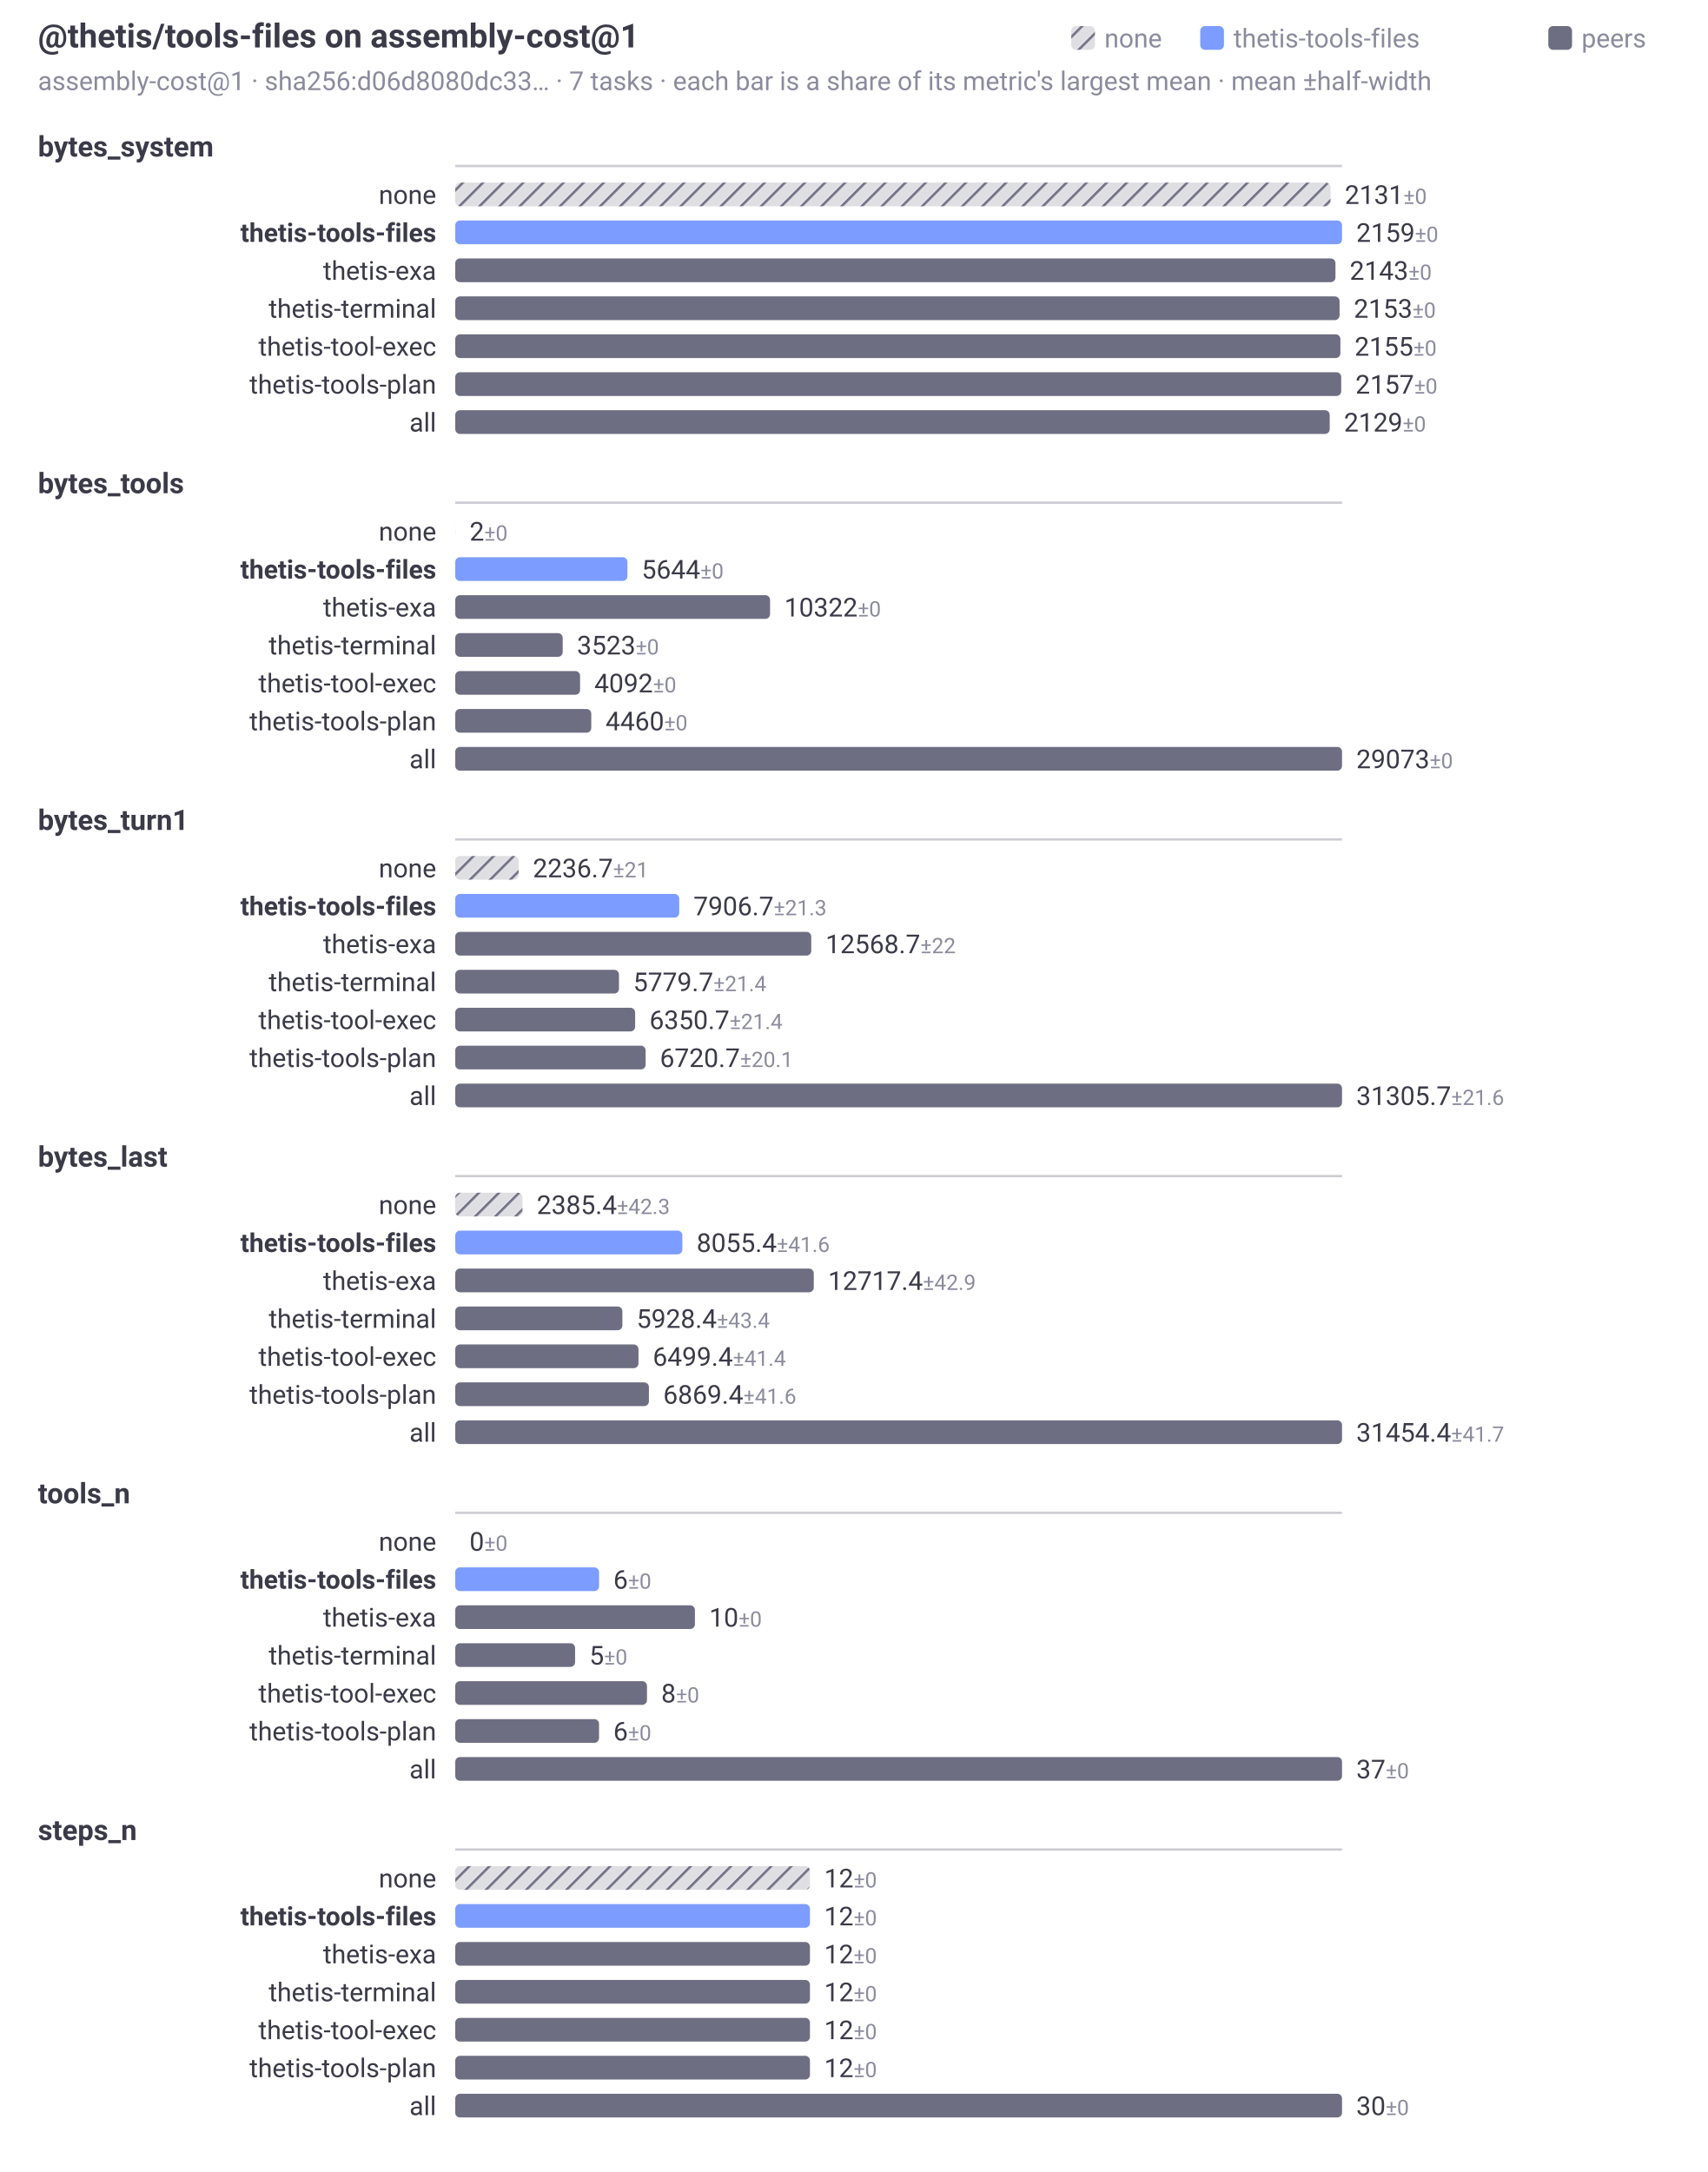
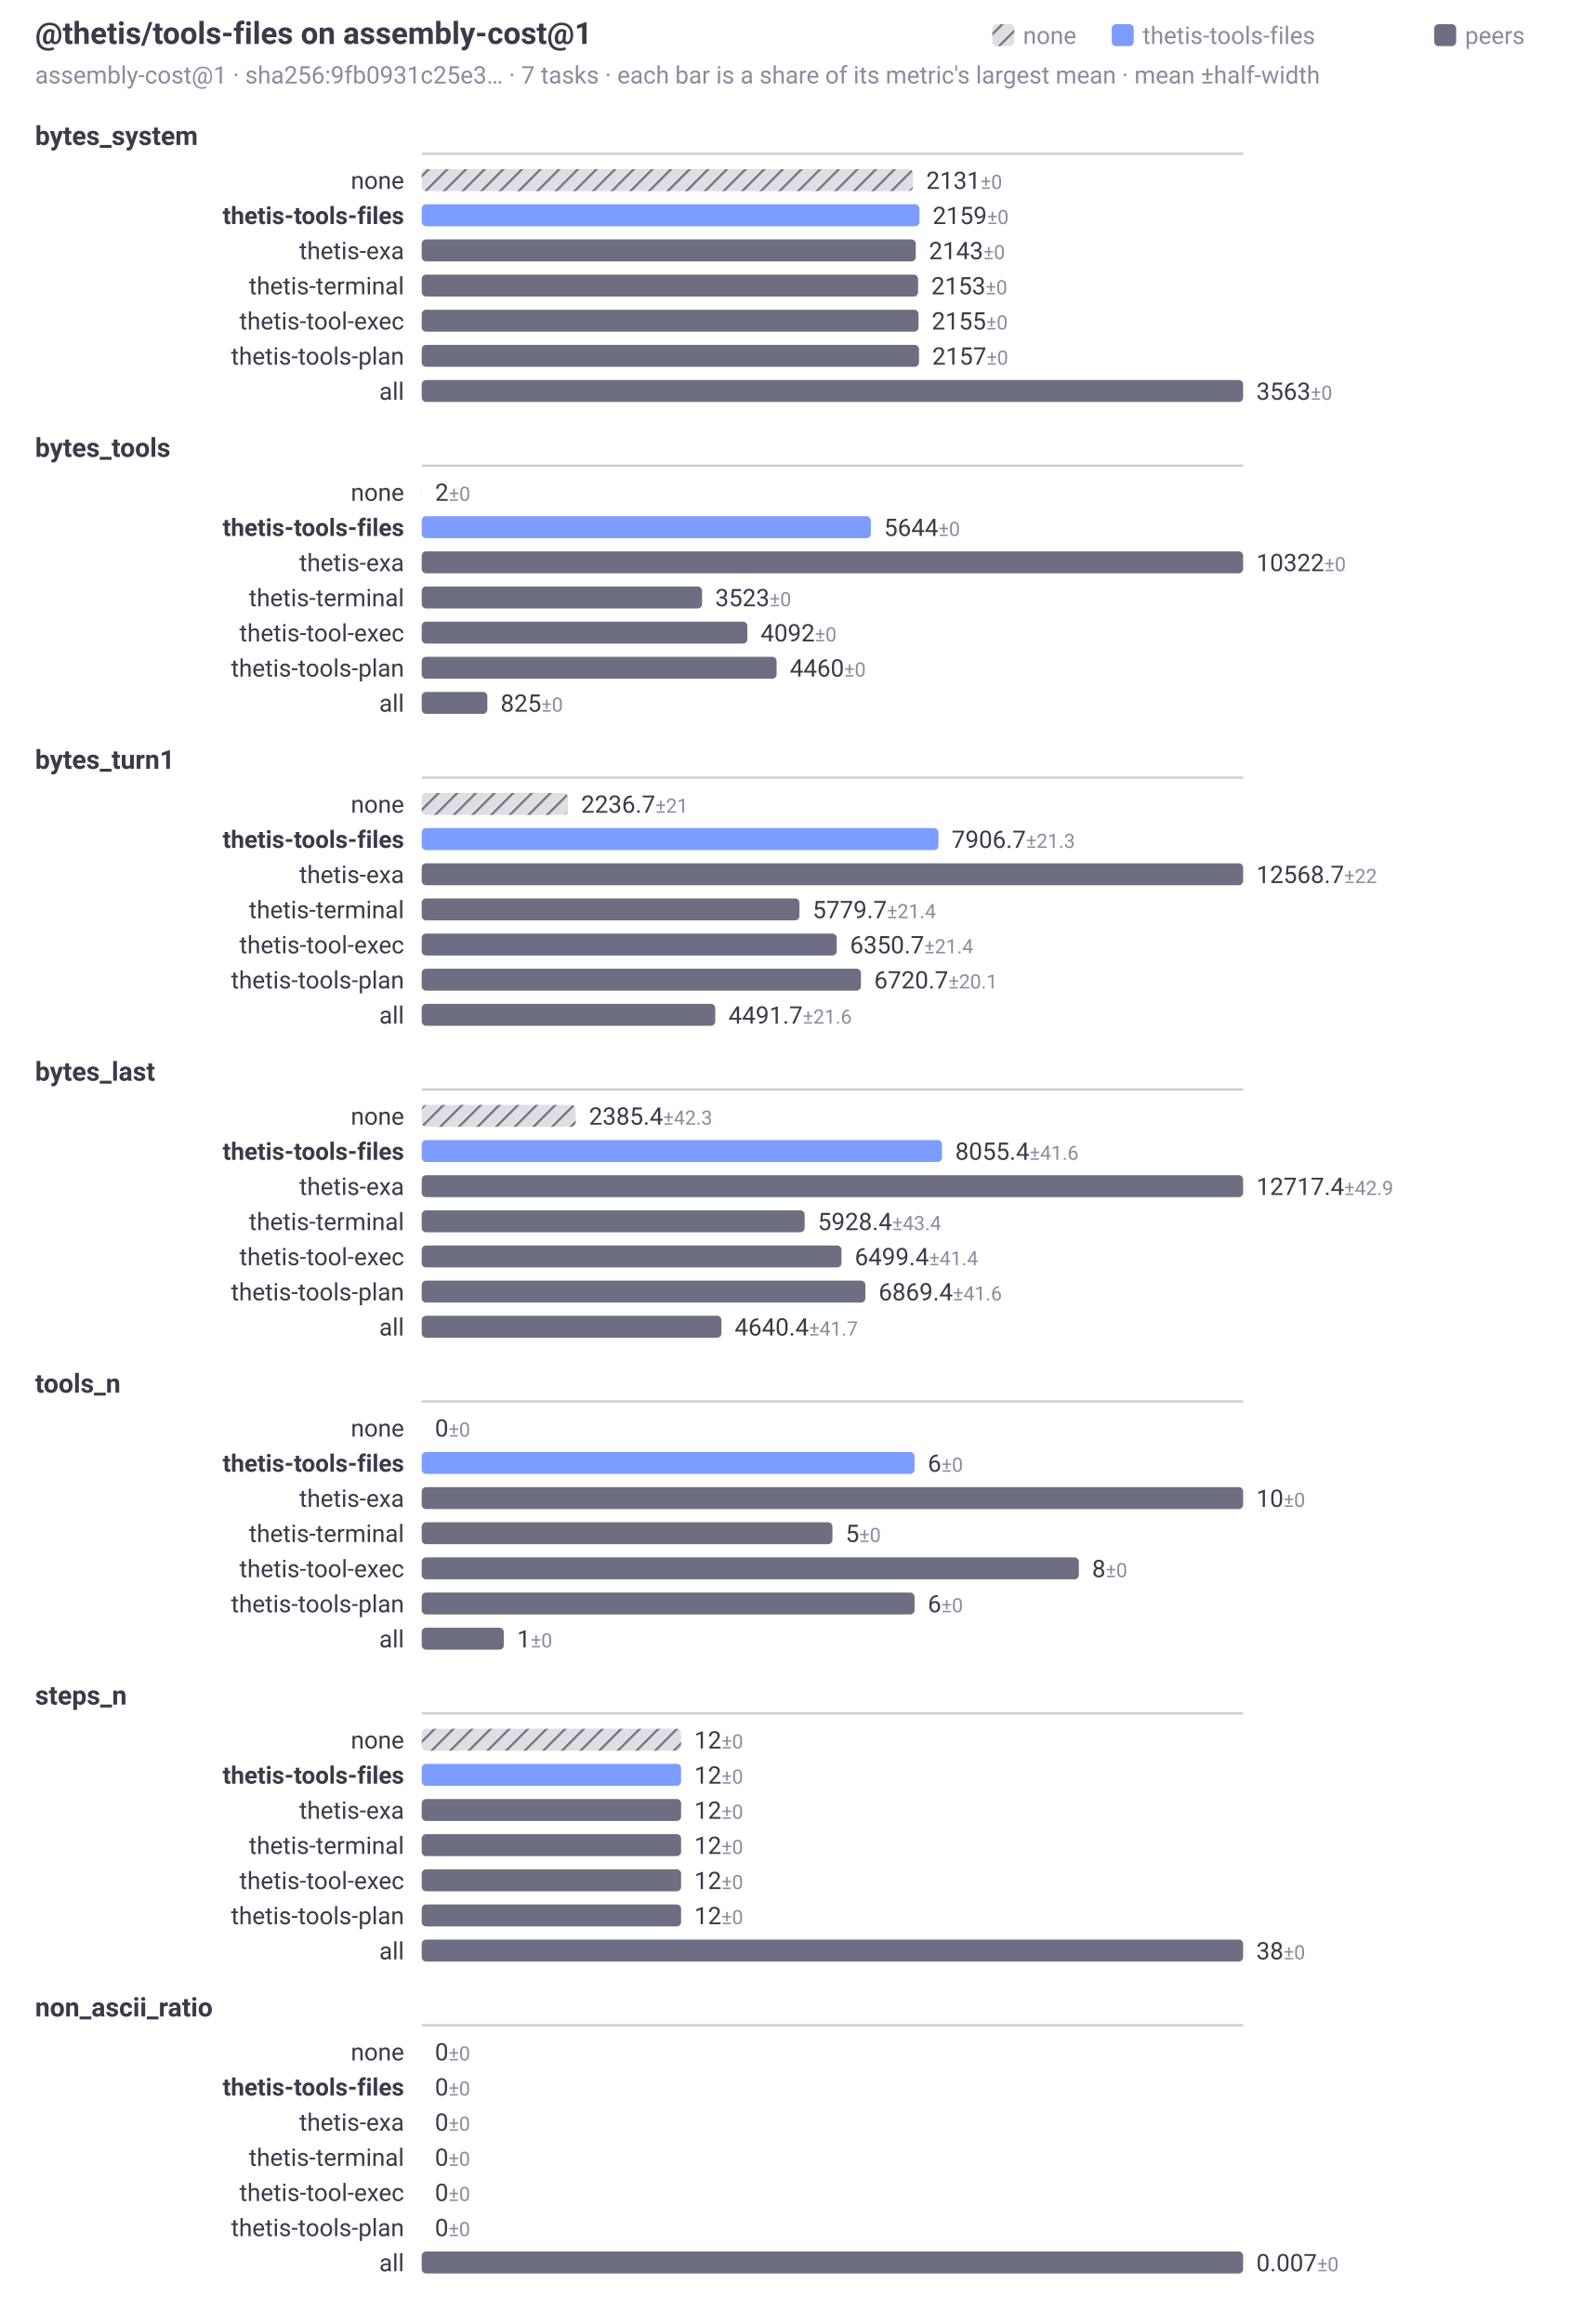
- <svg xmlns="http://www.w3.org/2000/svg" width="720" height="916" viewBox="0 0 720 916" role="img" aria-labelledby="t d" font-family="system-ui, -apple-system, Segoe UI, Roboto, sans-serif">
+ <svg xmlns="http://www.w3.org/2000/svg" width="720" height="1058" viewBox="0 0 720 1058" role="img" aria-labelledby="t d" font-family="system-ui, -apple-system, Segoe UI, Roboto, sans-serif">
  <style>.t{fill:#3a3a48}.f{fill:#8b8b9e}@media (prefers-color-scheme:dark){.t{fill:#d2d2dc}.f{fill:#9a9aae}}</style>
  <defs>
    <pattern id="hatch" width="6" height="6" patternUnits="userSpaceOnUse" patternTransform="rotate(45)">
      <rect width="6" height="6" fill="#6e6e82" fill-opacity="0.22" />
      <line x1="0" y1="0" x2="0" y2="6" stroke="#6e6e82" stroke-width="2" />
    </pattern>
  </defs>
  <text class="t" x="16" y="20" font-size="14" font-weight="600">@thetis/tools-files on assembly-cost@1</text>
-   <text class="f" x="16" y="38" font-size="11">assembly-cost@1 · sha256:d06d8080dc33… · 7 tasks · each bar is a share of its metric's largest mean · mean ±half-width</text>
+   <text class="f" x="16" y="38" font-size="11">assembly-cost@1 · sha256:9fb0931c25e3… · 7 tasks · each bar is a share of its metric's largest mean · mean ±half-width</text>
  <rect x="653" y="11" width="10" height="10" rx="2" fill="#6e6e82" />
  <text class="f" x="667" y="20" font-size="11">peers</text>
  <rect x="506.2" y="11" width="10" height="10" rx="2" fill="#7c9cff" />
  <text class="f" x="520.2" y="20" font-size="11">thetis-tools-files</text>
  <rect x="451.8" y="11" width="10" height="10" rx="2" fill="url(#hatch)" />
  <text class="f" x="465.8" y="20" font-size="11">none</text>
  <text class="t" x="16" y="66" font-size="12" font-weight="600">bytes_system</text>
  <line x1="192" y1="70" x2="566" y2="70" stroke="#6e6e82" stroke-opacity="0.35" stroke-width="1" />
  <text class="t" x="184" y="86" font-size="11" text-anchor="end">none</text>
-   <rect x="192" y="77" width="369.15" height="10" rx="2" fill="url(#hatch)" />
-   <text class="t" x="567.15" y="86" font-size="11">2131<tspan class="f" font-size="9"> ±0</tspan>
+   <rect x="192" y="77" width="223.69" height="10" rx="2" fill="url(#hatch)" />
+   <text class="t" x="421.69" y="86" font-size="11">2131<tspan class="f" font-size="9"> ±0</tspan>
  </text>
  <text class="t" x="184" y="102" font-size="11" text-anchor="end" font-weight="600">thetis-tools-files</text>
-   <rect x="192" y="93" width="374" height="10" rx="2" fill="#7c9cff" />
-   <text class="t" x="572" y="102" font-size="11">2159<tspan class="f" font-size="9"> ±0</tspan>
+   <rect x="192" y="93" width="226.63" height="10" rx="2" fill="#7c9cff" />
+   <text class="t" x="424.63" y="102" font-size="11">2159<tspan class="f" font-size="9"> ±0</tspan>
  </text>
  <text class="t" x="184" y="118" font-size="11" text-anchor="end">thetis-exa</text>
-   <rect x="192" y="109" width="371.23" height="10" rx="2" fill="#6e6e82" />
-   <text class="t" x="569.23" y="118" font-size="11">2143<tspan class="f" font-size="9"> ±0</tspan>
+   <rect x="192" y="109" width="224.95" height="10" rx="2" fill="#6e6e82" />
+   <text class="t" x="422.95" y="118" font-size="11">2143<tspan class="f" font-size="9"> ±0</tspan>
  </text>
  <text class="t" x="184" y="134" font-size="11" text-anchor="end">thetis-terminal</text>
-   <rect x="192" y="125" width="372.96" height="10" rx="2" fill="#6e6e82" />
-   <text class="t" x="570.96" y="134" font-size="11">2153<tspan class="f" font-size="9"> ±0</tspan>
+   <rect x="192" y="125" width="226" height="10" rx="2" fill="#6e6e82" />
+   <text class="t" x="424" y="134" font-size="11">2153<tspan class="f" font-size="9"> ±0</tspan>
  </text>
  <text class="t" x="184" y="150" font-size="11" text-anchor="end">thetis-tool-exec</text>
-   <rect x="192" y="141" width="373.31" height="10" rx="2" fill="#6e6e82" />
-   <text class="t" x="571.31" y="150" font-size="11">2155<tspan class="f" font-size="9"> ±0</tspan>
+   <rect x="192" y="141" width="226.21" height="10" rx="2" fill="#6e6e82" />
+   <text class="t" x="424.21" y="150" font-size="11">2155<tspan class="f" font-size="9"> ±0</tspan>
  </text>
  <text class="t" x="184" y="166" font-size="11" text-anchor="end">thetis-tools-plan</text>
-   <rect x="192" y="157" width="373.65" height="10" rx="2" fill="#6e6e82" />
-   <text class="t" x="571.65" y="166" font-size="11">2157<tspan class="f" font-size="9"> ±0</tspan>
+   <rect x="192" y="157" width="226.42" height="10" rx="2" fill="#6e6e82" />
+   <text class="t" x="424.42" y="166" font-size="11">2157<tspan class="f" font-size="9"> ±0</tspan>
  </text>
  <text class="t" x="184" y="182" font-size="11" text-anchor="end">all</text>
-   <rect x="192" y="173" width="368.8" height="10" rx="2" fill="#6e6e82" />
-   <text class="t" x="566.8" y="182" font-size="11">2129<tspan class="f" font-size="9"> ±0</tspan>
+   <rect x="192" y="173" width="374" height="10" rx="2" fill="#6e6e82" />
+   <text class="t" x="572" y="182" font-size="11">3563<tspan class="f" font-size="9"> ±0</tspan>
  </text>
  <text class="t" x="16" y="208" font-size="12" font-weight="600">bytes_tools</text>
  <line x1="192" y1="212" x2="566" y2="212" stroke="#6e6e82" stroke-opacity="0.35" stroke-width="1" />
  <text class="t" x="184" y="228" font-size="11" text-anchor="end">none</text>
-   <rect x="192" y="219" width="0.03" height="10" rx="2" fill="url(#hatch)" />
-   <text class="t" x="198.03" y="228" font-size="11">2<tspan class="f" font-size="9"> ±0</tspan>
+   <rect x="192" y="219" width="0.07" height="10" rx="2" fill="url(#hatch)" />
+   <text class="t" x="198.07" y="228" font-size="11">2<tspan class="f" font-size="9"> ±0</tspan>
  </text>
  <text class="t" x="184" y="244" font-size="11" text-anchor="end" font-weight="600">thetis-tools-files</text>
-   <rect x="192" y="235" width="72.61" height="10" rx="2" fill="#7c9cff" />
-   <text class="t" x="270.61" y="244" font-size="11">5644<tspan class="f" font-size="9"> ±0</tspan>
+   <rect x="192" y="235" width="204.5" height="10" rx="2" fill="#7c9cff" />
+   <text class="t" x="402.5" y="244" font-size="11">5644<tspan class="f" font-size="9"> ±0</tspan>
  </text>
  <text class="t" x="184" y="260" font-size="11" text-anchor="end">thetis-exa</text>
-   <rect x="192" y="251" width="132.78" height="10" rx="2" fill="#6e6e82" />
-   <text class="t" x="330.78" y="260" font-size="11">10322<tspan class="f" font-size="9"> ±0</tspan>
+   <rect x="192" y="251" width="374" height="10" rx="2" fill="#6e6e82" />
+   <text class="t" x="572" y="260" font-size="11">10322<tspan class="f" font-size="9"> ±0</tspan>
  </text>
  <text class="t" x="184" y="276" font-size="11" text-anchor="end">thetis-terminal</text>
-   <rect x="192" y="267" width="45.32" height="10" rx="2" fill="#6e6e82" />
-   <text class="t" x="243.32" y="276" font-size="11">3523<tspan class="f" font-size="9"> ±0</tspan>
+   <rect x="192" y="267" width="127.65" height="10" rx="2" fill="#6e6e82" />
+   <text class="t" x="325.65" y="276" font-size="11">3523<tspan class="f" font-size="9"> ±0</tspan>
  </text>
  <text class="t" x="184" y="292" font-size="11" text-anchor="end">thetis-tool-exec</text>
-   <rect x="192" y="283" width="52.64" height="10" rx="2" fill="#6e6e82" />
-   <text class="t" x="250.64" y="292" font-size="11">4092<tspan class="f" font-size="9"> ±0</tspan>
+   <rect x="192" y="283" width="148.27" height="10" rx="2" fill="#6e6e82" />
+   <text class="t" x="346.27" y="292" font-size="11">4092<tspan class="f" font-size="9"> ±0</tspan>
  </text>
  <text class="t" x="184" y="308" font-size="11" text-anchor="end">thetis-tools-plan</text>
-   <rect x="192" y="299" width="57.37" height="10" rx="2" fill="#6e6e82" />
-   <text class="t" x="255.37" y="308" font-size="11">4460<tspan class="f" font-size="9"> ±0</tspan>
+   <rect x="192" y="299" width="161.6" height="10" rx="2" fill="#6e6e82" />
+   <text class="t" x="359.6" y="308" font-size="11">4460<tspan class="f" font-size="9"> ±0</tspan>
  </text>
  <text class="t" x="184" y="324" font-size="11" text-anchor="end">all</text>
-   <rect x="192" y="315" width="374" height="10" rx="2" fill="#6e6e82" />
-   <text class="t" x="572" y="324" font-size="11">29073<tspan class="f" font-size="9"> ±0</tspan>
+   <rect x="192" y="315" width="29.89" height="10" rx="2" fill="#6e6e82" />
+   <text class="t" x="227.89" y="324" font-size="11">825<tspan class="f" font-size="9"> ±0</tspan>
  </text>
  <text class="t" x="16" y="350" font-size="12" font-weight="600">bytes_turn1</text>
  <line x1="192" y1="354" x2="566" y2="354" stroke="#6e6e82" stroke-opacity="0.35" stroke-width="1" />
  <text class="t" x="184" y="370" font-size="11" text-anchor="end">none</text>
-   <rect x="192" y="361" width="26.72" height="10" rx="2" fill="url(#hatch)" />
-   <text class="t" x="224.72" y="370" font-size="11">2236.7<tspan class="f" font-size="9"> ±21</tspan>
+   <rect x="192" y="361" width="66.56" height="10" rx="2" fill="url(#hatch)" />
+   <text class="t" x="264.56" y="370" font-size="11">2236.7<tspan class="f" font-size="9"> ±21</tspan>
  </text>
  <text class="t" x="184" y="386" font-size="11" text-anchor="end" font-weight="600">thetis-tools-files</text>
-   <rect x="192" y="377" width="94.46" height="10" rx="2" fill="#7c9cff" />
-   <text class="t" x="292.46" y="386" font-size="11">7906.7<tspan class="f" font-size="9"> ±21.3</tspan>
+   <rect x="192" y="377" width="235.28" height="10" rx="2" fill="#7c9cff" />
+   <text class="t" x="433.28" y="386" font-size="11">7906.7<tspan class="f" font-size="9"> ±21.3</tspan>
  </text>
  <text class="t" x="184" y="402" font-size="11" text-anchor="end">thetis-exa</text>
-   <rect x="192" y="393" width="150.15" height="10" rx="2" fill="#6e6e82" />
-   <text class="t" x="348.15" y="402" font-size="11">12568.7<tspan class="f" font-size="9"> ±22</tspan>
+   <rect x="192" y="393" width="374" height="10" rx="2" fill="#6e6e82" />
+   <text class="t" x="572" y="402" font-size="11">12568.7<tspan class="f" font-size="9"> ±22</tspan>
  </text>
  <text class="t" x="184" y="418" font-size="11" text-anchor="end">thetis-terminal</text>
-   <rect x="192" y="409" width="69.05" height="10" rx="2" fill="#6e6e82" />
-   <text class="t" x="267.05" y="418" font-size="11">5779.7<tspan class="f" font-size="9"> ±21.4</tspan>
+   <rect x="192" y="409" width="171.98" height="10" rx="2" fill="#6e6e82" />
+   <text class="t" x="369.98" y="418" font-size="11">5779.7<tspan class="f" font-size="9"> ±21.4</tspan>
  </text>
  <text class="t" x="184" y="434" font-size="11" text-anchor="end">thetis-tool-exec</text>
-   <rect x="192" y="425" width="75.87" height="10" rx="2" fill="#6e6e82" />
-   <text class="t" x="273.87" y="434" font-size="11">6350.7<tspan class="f" font-size="9"> ±21.4</tspan>
+   <rect x="192" y="425" width="188.97" height="10" rx="2" fill="#6e6e82" />
+   <text class="t" x="386.97" y="434" font-size="11">6350.7<tspan class="f" font-size="9"> ±21.4</tspan>
  </text>
  <text class="t" x="184" y="450" font-size="11" text-anchor="end">thetis-tools-plan</text>
-   <rect x="192" y="441" width="80.29" height="10" rx="2" fill="#6e6e82" />
-   <text class="t" x="278.29" y="450" font-size="11">6720.7<tspan class="f" font-size="9"> ±20.1</tspan>
+   <rect x="192" y="441" width="199.98" height="10" rx="2" fill="#6e6e82" />
+   <text class="t" x="397.98" y="450" font-size="11">6720.7<tspan class="f" font-size="9"> ±20.1</tspan>
  </text>
  <text class="t" x="184" y="466" font-size="11" text-anchor="end">all</text>
-   <rect x="192" y="457" width="374" height="10" rx="2" fill="#6e6e82" />
-   <text class="t" x="572" y="466" font-size="11">31305.7<tspan class="f" font-size="9"> ±21.6</tspan>
+   <rect x="192" y="457" width="133.66" height="10" rx="2" fill="#6e6e82" />
+   <text class="t" x="331.66" y="466" font-size="11">4491.7<tspan class="f" font-size="9"> ±21.6</tspan>
  </text>
  <text class="t" x="16" y="492" font-size="12" font-weight="600">bytes_last</text>
  <line x1="192" y1="496" x2="566" y2="496" stroke="#6e6e82" stroke-opacity="0.35" stroke-width="1" />
  <text class="t" x="184" y="512" font-size="11" text-anchor="end">none</text>
-   <rect x="192" y="503" width="28.36" height="10" rx="2" fill="url(#hatch)" />
-   <text class="t" x="226.36" y="512" font-size="11">2385.4<tspan class="f" font-size="9"> ±42.3</tspan>
+   <rect x="192" y="503" width="70.15" height="10" rx="2" fill="url(#hatch)" />
+   <text class="t" x="268.15" y="512" font-size="11">2385.4<tspan class="f" font-size="9"> ±42.3</tspan>
  </text>
  <text class="t" x="184" y="528" font-size="11" text-anchor="end" font-weight="600">thetis-tools-files</text>
-   <rect x="192" y="519" width="95.78" height="10" rx="2" fill="#7c9cff" />
-   <text class="t" x="293.78" y="528" font-size="11">8055.4<tspan class="f" font-size="9"> ±41.6</tspan>
+   <rect x="192" y="519" width="236.9" height="10" rx="2" fill="#7c9cff" />
+   <text class="t" x="434.9" y="528" font-size="11">8055.4<tspan class="f" font-size="9"> ±41.6</tspan>
  </text>
  <text class="t" x="184" y="544" font-size="11" text-anchor="end">thetis-exa</text>
-   <rect x="192" y="535" width="151.21" height="10" rx="2" fill="#6e6e82" />
-   <text class="t" x="349.21" y="544" font-size="11">12717.4<tspan class="f" font-size="9"> ±42.9</tspan>
+   <rect x="192" y="535" width="374" height="10" rx="2" fill="#6e6e82" />
+   <text class="t" x="572" y="544" font-size="11">12717.4<tspan class="f" font-size="9"> ±42.9</tspan>
  </text>
  <text class="t" x="184" y="560" font-size="11" text-anchor="end">thetis-terminal</text>
-   <rect x="192" y="551" width="70.49" height="10" rx="2" fill="#6e6e82" />
-   <text class="t" x="268.49" y="560" font-size="11">5928.4<tspan class="f" font-size="9"> ±43.4</tspan>
+   <rect x="192" y="551" width="174.35" height="10" rx="2" fill="#6e6e82" />
+   <text class="t" x="372.35" y="560" font-size="11">5928.4<tspan class="f" font-size="9"> ±43.4</tspan>
  </text>
  <text class="t" x="184" y="576" font-size="11" text-anchor="end">thetis-tool-exec</text>
-   <rect x="192" y="567" width="77.28" height="10" rx="2" fill="#6e6e82" />
-   <text class="t" x="275.28" y="576" font-size="11">6499.4<tspan class="f" font-size="9"> ±41.4</tspan>
+   <rect x="192" y="567" width="191.14" height="10" rx="2" fill="#6e6e82" />
+   <text class="t" x="389.14" y="576" font-size="11">6499.4<tspan class="f" font-size="9"> ±41.4</tspan>
  </text>
  <text class="t" x="184" y="592" font-size="11" text-anchor="end">thetis-tools-plan</text>
-   <rect x="192" y="583" width="81.68" height="10" rx="2" fill="#6e6e82" />
-   <text class="t" x="279.68" y="592" font-size="11">6869.4<tspan class="f" font-size="9"> ±41.6</tspan>
+   <rect x="192" y="583" width="202.02" height="10" rx="2" fill="#6e6e82" />
+   <text class="t" x="400.02" y="592" font-size="11">6869.4<tspan class="f" font-size="9"> ±41.6</tspan>
  </text>
  <text class="t" x="184" y="608" font-size="11" text-anchor="end">all</text>
-   <rect x="192" y="599" width="374" height="10" rx="2" fill="#6e6e82" />
-   <text class="t" x="572" y="608" font-size="11">31454.4<tspan class="f" font-size="9"> ±41.7</tspan>
+   <rect x="192" y="599" width="136.47" height="10" rx="2" fill="#6e6e82" />
+   <text class="t" x="334.47" y="608" font-size="11">4640.4<tspan class="f" font-size="9"> ±41.7</tspan>
  </text>
  <text class="t" x="16" y="634" font-size="12" font-weight="600">tools_n</text>
  <line x1="192" y1="638" x2="566" y2="638" stroke="#6e6e82" stroke-opacity="0.35" stroke-width="1" />
  <text class="t" x="184" y="654" font-size="11" text-anchor="end">none</text>
  <rect x="192" y="645" width="0" height="10" rx="2" fill="url(#hatch)" />
  <text class="t" x="198" y="654" font-size="11">0<tspan class="f" font-size="9"> ±0</tspan>
  </text>
  <text class="t" x="184" y="670" font-size="11" text-anchor="end" font-weight="600">thetis-tools-files</text>
-   <rect x="192" y="661" width="60.65" height="10" rx="2" fill="#7c9cff" />
-   <text class="t" x="258.65" y="670" font-size="11">6<tspan class="f" font-size="9"> ±0</tspan>
+   <rect x="192" y="661" width="224.4" height="10" rx="2" fill="#7c9cff" />
+   <text class="t" x="422.4" y="670" font-size="11">6<tspan class="f" font-size="9"> ±0</tspan>
  </text>
  <text class="t" x="184" y="686" font-size="11" text-anchor="end">thetis-exa</text>
-   <rect x="192" y="677" width="101.08" height="10" rx="2" fill="#6e6e82" />
-   <text class="t" x="299.08" y="686" font-size="11">10<tspan class="f" font-size="9"> ±0</tspan>
+   <rect x="192" y="677" width="374" height="10" rx="2" fill="#6e6e82" />
+   <text class="t" x="572" y="686" font-size="11">10<tspan class="f" font-size="9"> ±0</tspan>
  </text>
  <text class="t" x="184" y="702" font-size="11" text-anchor="end">thetis-terminal</text>
-   <rect x="192" y="693" width="50.54" height="10" rx="2" fill="#6e6e82" />
-   <text class="t" x="248.54" y="702" font-size="11">5<tspan class="f" font-size="9"> ±0</tspan>
+   <rect x="192" y="693" width="187" height="10" rx="2" fill="#6e6e82" />
+   <text class="t" x="385" y="702" font-size="11">5<tspan class="f" font-size="9"> ±0</tspan>
  </text>
  <text class="t" x="184" y="718" font-size="11" text-anchor="end">thetis-tool-exec</text>
-   <rect x="192" y="709" width="80.86" height="10" rx="2" fill="#6e6e82" />
-   <text class="t" x="278.86" y="718" font-size="11">8<tspan class="f" font-size="9"> ±0</tspan>
+   <rect x="192" y="709" width="299.2" height="10" rx="2" fill="#6e6e82" />
+   <text class="t" x="497.2" y="718" font-size="11">8<tspan class="f" font-size="9"> ±0</tspan>
  </text>
  <text class="t" x="184" y="734" font-size="11" text-anchor="end">thetis-tools-plan</text>
-   <rect x="192" y="725" width="60.65" height="10" rx="2" fill="#6e6e82" />
-   <text class="t" x="258.65" y="734" font-size="11">6<tspan class="f" font-size="9"> ±0</tspan>
+   <rect x="192" y="725" width="224.4" height="10" rx="2" fill="#6e6e82" />
+   <text class="t" x="422.4" y="734" font-size="11">6<tspan class="f" font-size="9"> ±0</tspan>
  </text>
  <text class="t" x="184" y="750" font-size="11" text-anchor="end">all</text>
-   <rect x="192" y="741" width="374" height="10" rx="2" fill="#6e6e82" />
-   <text class="t" x="572" y="750" font-size="11">37<tspan class="f" font-size="9"> ±0</tspan>
+   <rect x="192" y="741" width="37.4" height="10" rx="2" fill="#6e6e82" />
+   <text class="t" x="235.4" y="750" font-size="11">1<tspan class="f" font-size="9"> ±0</tspan>
  </text>
  <text class="t" x="16" y="776" font-size="12" font-weight="600">steps_n</text>
  <line x1="192" y1="780" x2="566" y2="780" stroke="#6e6e82" stroke-opacity="0.35" stroke-width="1" />
  <text class="t" x="184" y="796" font-size="11" text-anchor="end">none</text>
-   <rect x="192" y="787" width="149.6" height="10" rx="2" fill="url(#hatch)" />
-   <text class="t" x="347.6" y="796" font-size="11">12<tspan class="f" font-size="9"> ±0</tspan>
+   <rect x="192" y="787" width="118.11" height="10" rx="2" fill="url(#hatch)" />
+   <text class="t" x="316.11" y="796" font-size="11">12<tspan class="f" font-size="9"> ±0</tspan>
  </text>
  <text class="t" x="184" y="812" font-size="11" text-anchor="end" font-weight="600">thetis-tools-files</text>
-   <rect x="192" y="803" width="149.6" height="10" rx="2" fill="#7c9cff" />
-   <text class="t" x="347.6" y="812" font-size="11">12<tspan class="f" font-size="9"> ±0</tspan>
+   <rect x="192" y="803" width="118.11" height="10" rx="2" fill="#7c9cff" />
+   <text class="t" x="316.11" y="812" font-size="11">12<tspan class="f" font-size="9"> ±0</tspan>
  </text>
  <text class="t" x="184" y="828" font-size="11" text-anchor="end">thetis-exa</text>
-   <rect x="192" y="819" width="149.6" height="10" rx="2" fill="#6e6e82" />
-   <text class="t" x="347.6" y="828" font-size="11">12<tspan class="f" font-size="9"> ±0</tspan>
+   <rect x="192" y="819" width="118.11" height="10" rx="2" fill="#6e6e82" />
+   <text class="t" x="316.11" y="828" font-size="11">12<tspan class="f" font-size="9"> ±0</tspan>
  </text>
  <text class="t" x="184" y="844" font-size="11" text-anchor="end">thetis-terminal</text>
-   <rect x="192" y="835" width="149.6" height="10" rx="2" fill="#6e6e82" />
-   <text class="t" x="347.6" y="844" font-size="11">12<tspan class="f" font-size="9"> ±0</tspan>
+   <rect x="192" y="835" width="118.11" height="10" rx="2" fill="#6e6e82" />
+   <text class="t" x="316.11" y="844" font-size="11">12<tspan class="f" font-size="9"> ±0</tspan>
  </text>
  <text class="t" x="184" y="860" font-size="11" text-anchor="end">thetis-tool-exec</text>
-   <rect x="192" y="851" width="149.6" height="10" rx="2" fill="#6e6e82" />
-   <text class="t" x="347.6" y="860" font-size="11">12<tspan class="f" font-size="9"> ±0</tspan>
+   <rect x="192" y="851" width="118.11" height="10" rx="2" fill="#6e6e82" />
+   <text class="t" x="316.11" y="860" font-size="11">12<tspan class="f" font-size="9"> ±0</tspan>
  </text>
  <text class="t" x="184" y="876" font-size="11" text-anchor="end">thetis-tools-plan</text>
-   <rect x="192" y="867" width="149.6" height="10" rx="2" fill="#6e6e82" />
-   <text class="t" x="347.6" y="876" font-size="11">12<tspan class="f" font-size="9"> ±0</tspan>
+   <rect x="192" y="867" width="118.11" height="10" rx="2" fill="#6e6e82" />
+   <text class="t" x="316.11" y="876" font-size="11">12<tspan class="f" font-size="9"> ±0</tspan>
  </text>
  <text class="t" x="184" y="892" font-size="11" text-anchor="end">all</text>
  <rect x="192" y="883" width="374" height="10" rx="2" fill="#6e6e82" />
-   <text class="t" x="572" y="892" font-size="11">30<tspan class="f" font-size="9"> ±0</tspan>
+   <text class="t" x="572" y="892" font-size="11">38<tspan class="f" font-size="9"> ±0</tspan>
+   </text>
+   <text class="t" x="16" y="918" font-size="12" font-weight="600">non_ascii_ratio</text>
+   <line x1="192" y1="922" x2="566" y2="922" stroke="#6e6e82" stroke-opacity="0.35" stroke-width="1" />
+   <text class="t" x="184" y="938" font-size="11" text-anchor="end">none</text>
+   <rect x="192" y="929" width="0" height="10" rx="2" fill="url(#hatch)" />
+   <text class="t" x="198" y="938" font-size="11">0<tspan class="f" font-size="9"> ±0</tspan>
+   </text>
+   <text class="t" x="184" y="954" font-size="11" text-anchor="end" font-weight="600">thetis-tools-files</text>
+   <rect x="192" y="945" width="0" height="10" rx="2" fill="#7c9cff" />
+   <text class="t" x="198" y="954" font-size="11">0<tspan class="f" font-size="9"> ±0</tspan>
+   </text>
+   <text class="t" x="184" y="970" font-size="11" text-anchor="end">thetis-exa</text>
+   <rect x="192" y="961" width="0" height="10" rx="2" fill="#6e6e82" />
+   <text class="t" x="198" y="970" font-size="11">0<tspan class="f" font-size="9"> ±0</tspan>
+   </text>
+   <text class="t" x="184" y="986" font-size="11" text-anchor="end">thetis-terminal</text>
+   <rect x="192" y="977" width="0" height="10" rx="2" fill="#6e6e82" />
+   <text class="t" x="198" y="986" font-size="11">0<tspan class="f" font-size="9"> ±0</tspan>
+   </text>
+   <text class="t" x="184" y="1002" font-size="11" text-anchor="end">thetis-tool-exec</text>
+   <rect x="192" y="993" width="0" height="10" rx="2" fill="#6e6e82" />
+   <text class="t" x="198" y="1002" font-size="11">0<tspan class="f" font-size="9"> ±0</tspan>
+   </text>
+   <text class="t" x="184" y="1018" font-size="11" text-anchor="end">thetis-tools-plan</text>
+   <rect x="192" y="1009" width="0" height="10" rx="2" fill="#6e6e82" />
+   <text class="t" x="198" y="1018" font-size="11">0<tspan class="f" font-size="9"> ±0</tspan>
+   </text>
+   <text class="t" x="184" y="1034" font-size="11" text-anchor="end">all</text>
+   <rect x="192" y="1025" width="374" height="10" rx="2" fill="#6e6e82" />
+   <text class="t" x="572" y="1034" font-size="11">0.007<tspan class="f" font-size="9"> ±0</tspan>
  </text>
</svg>
